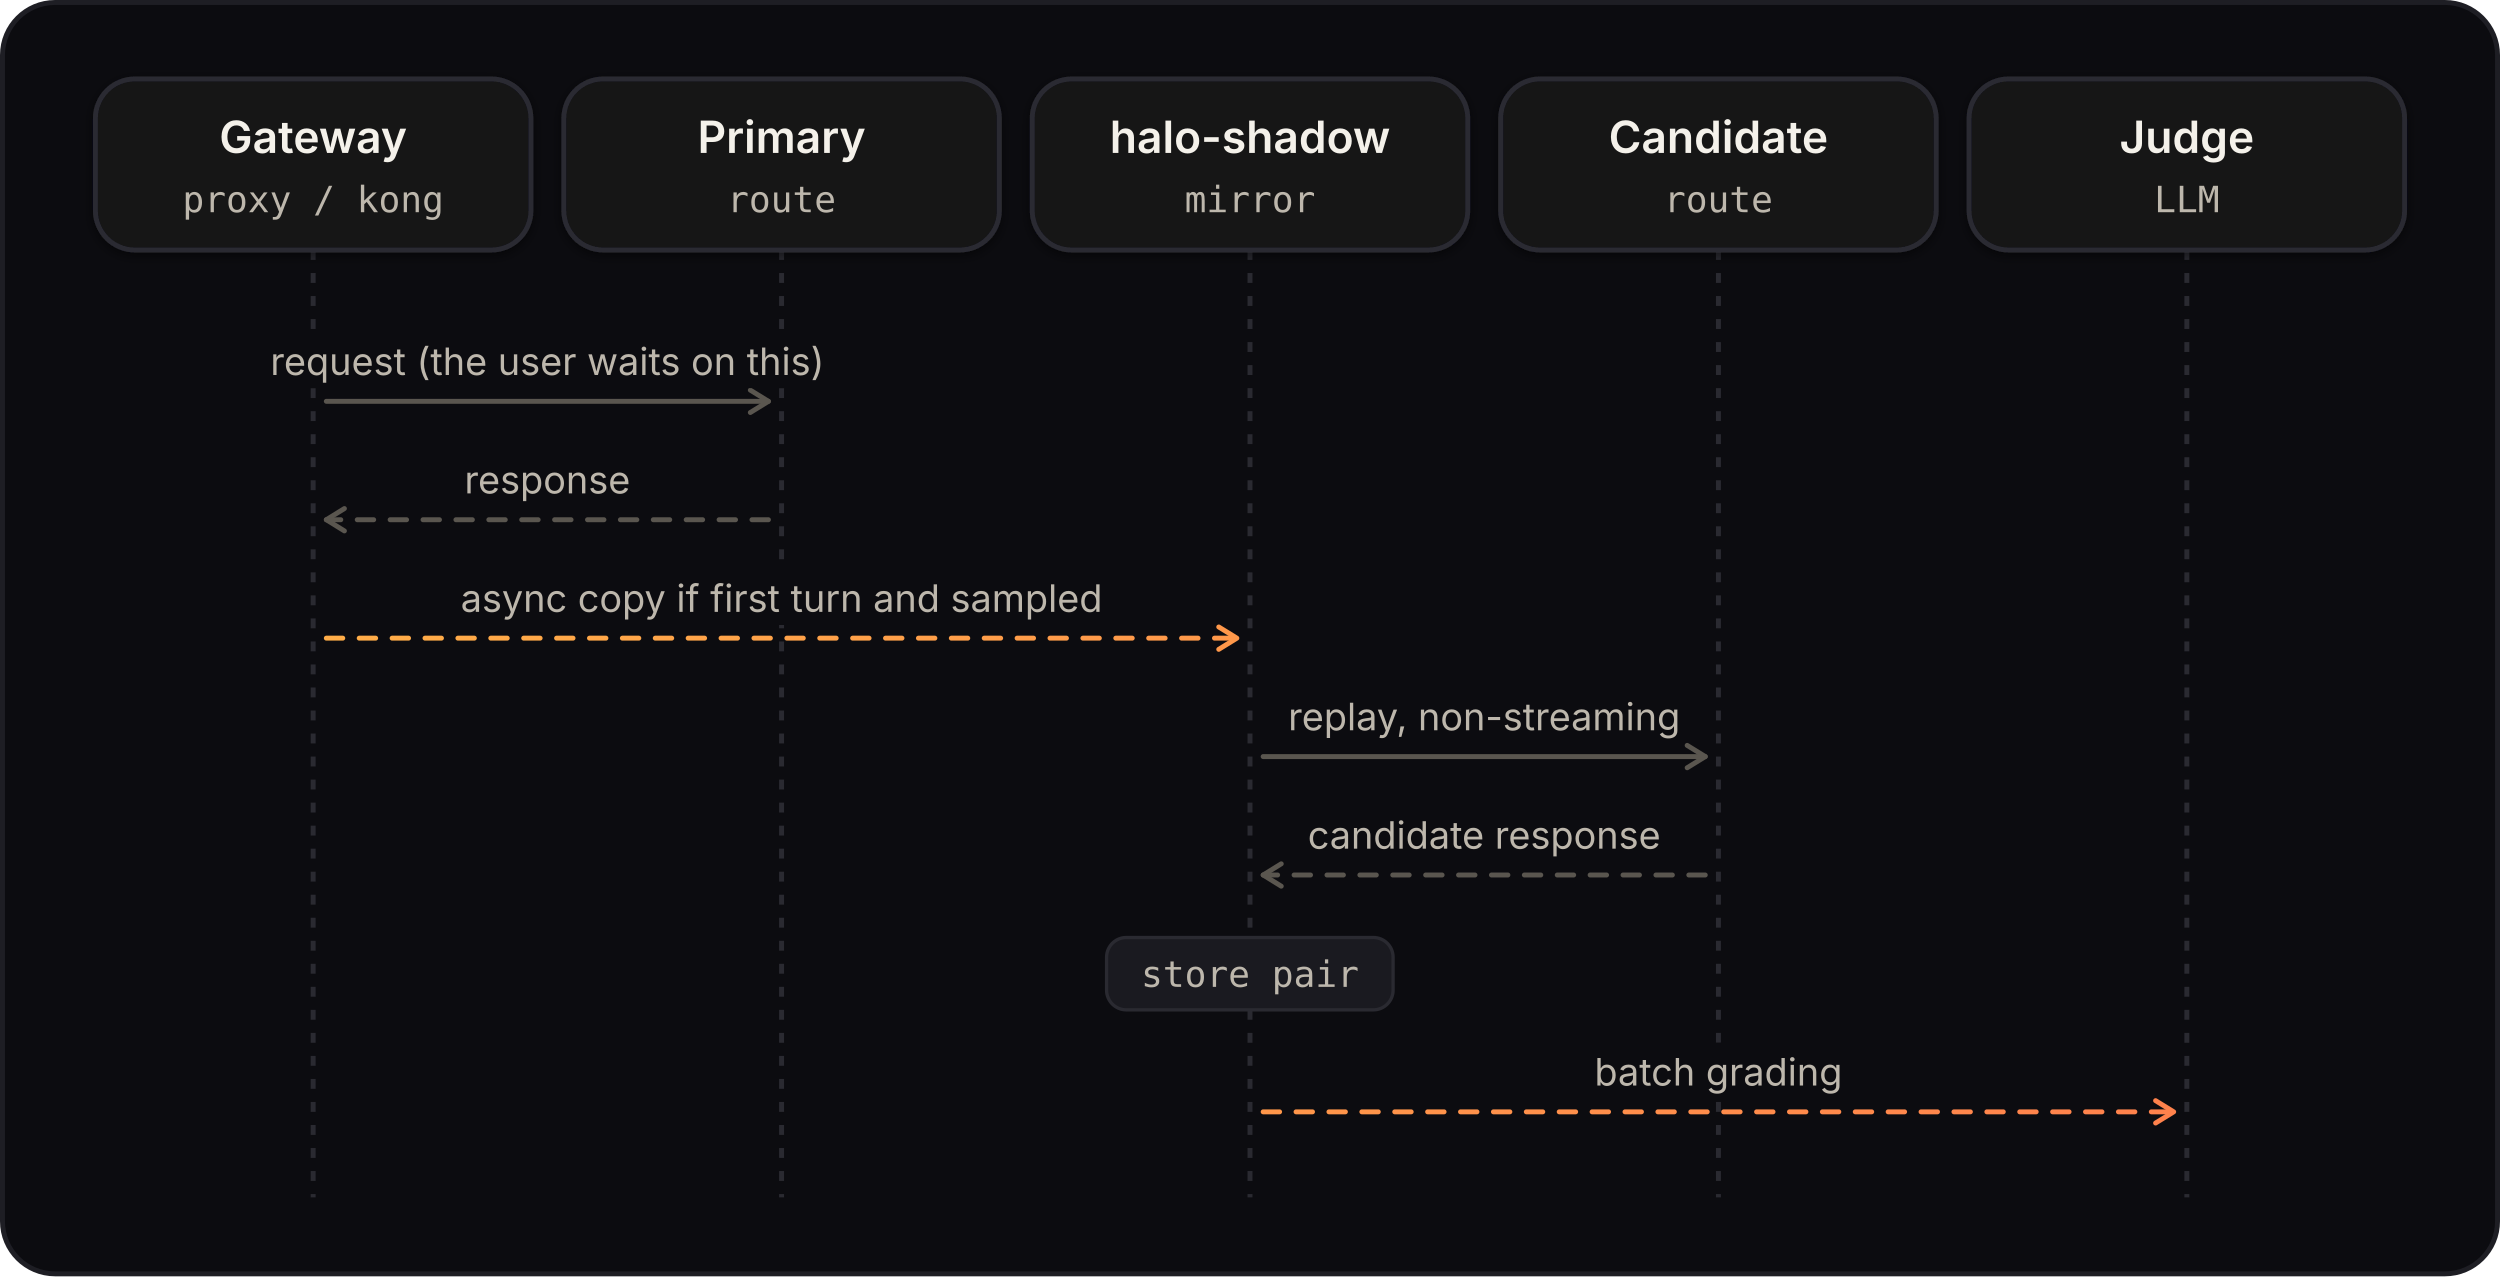
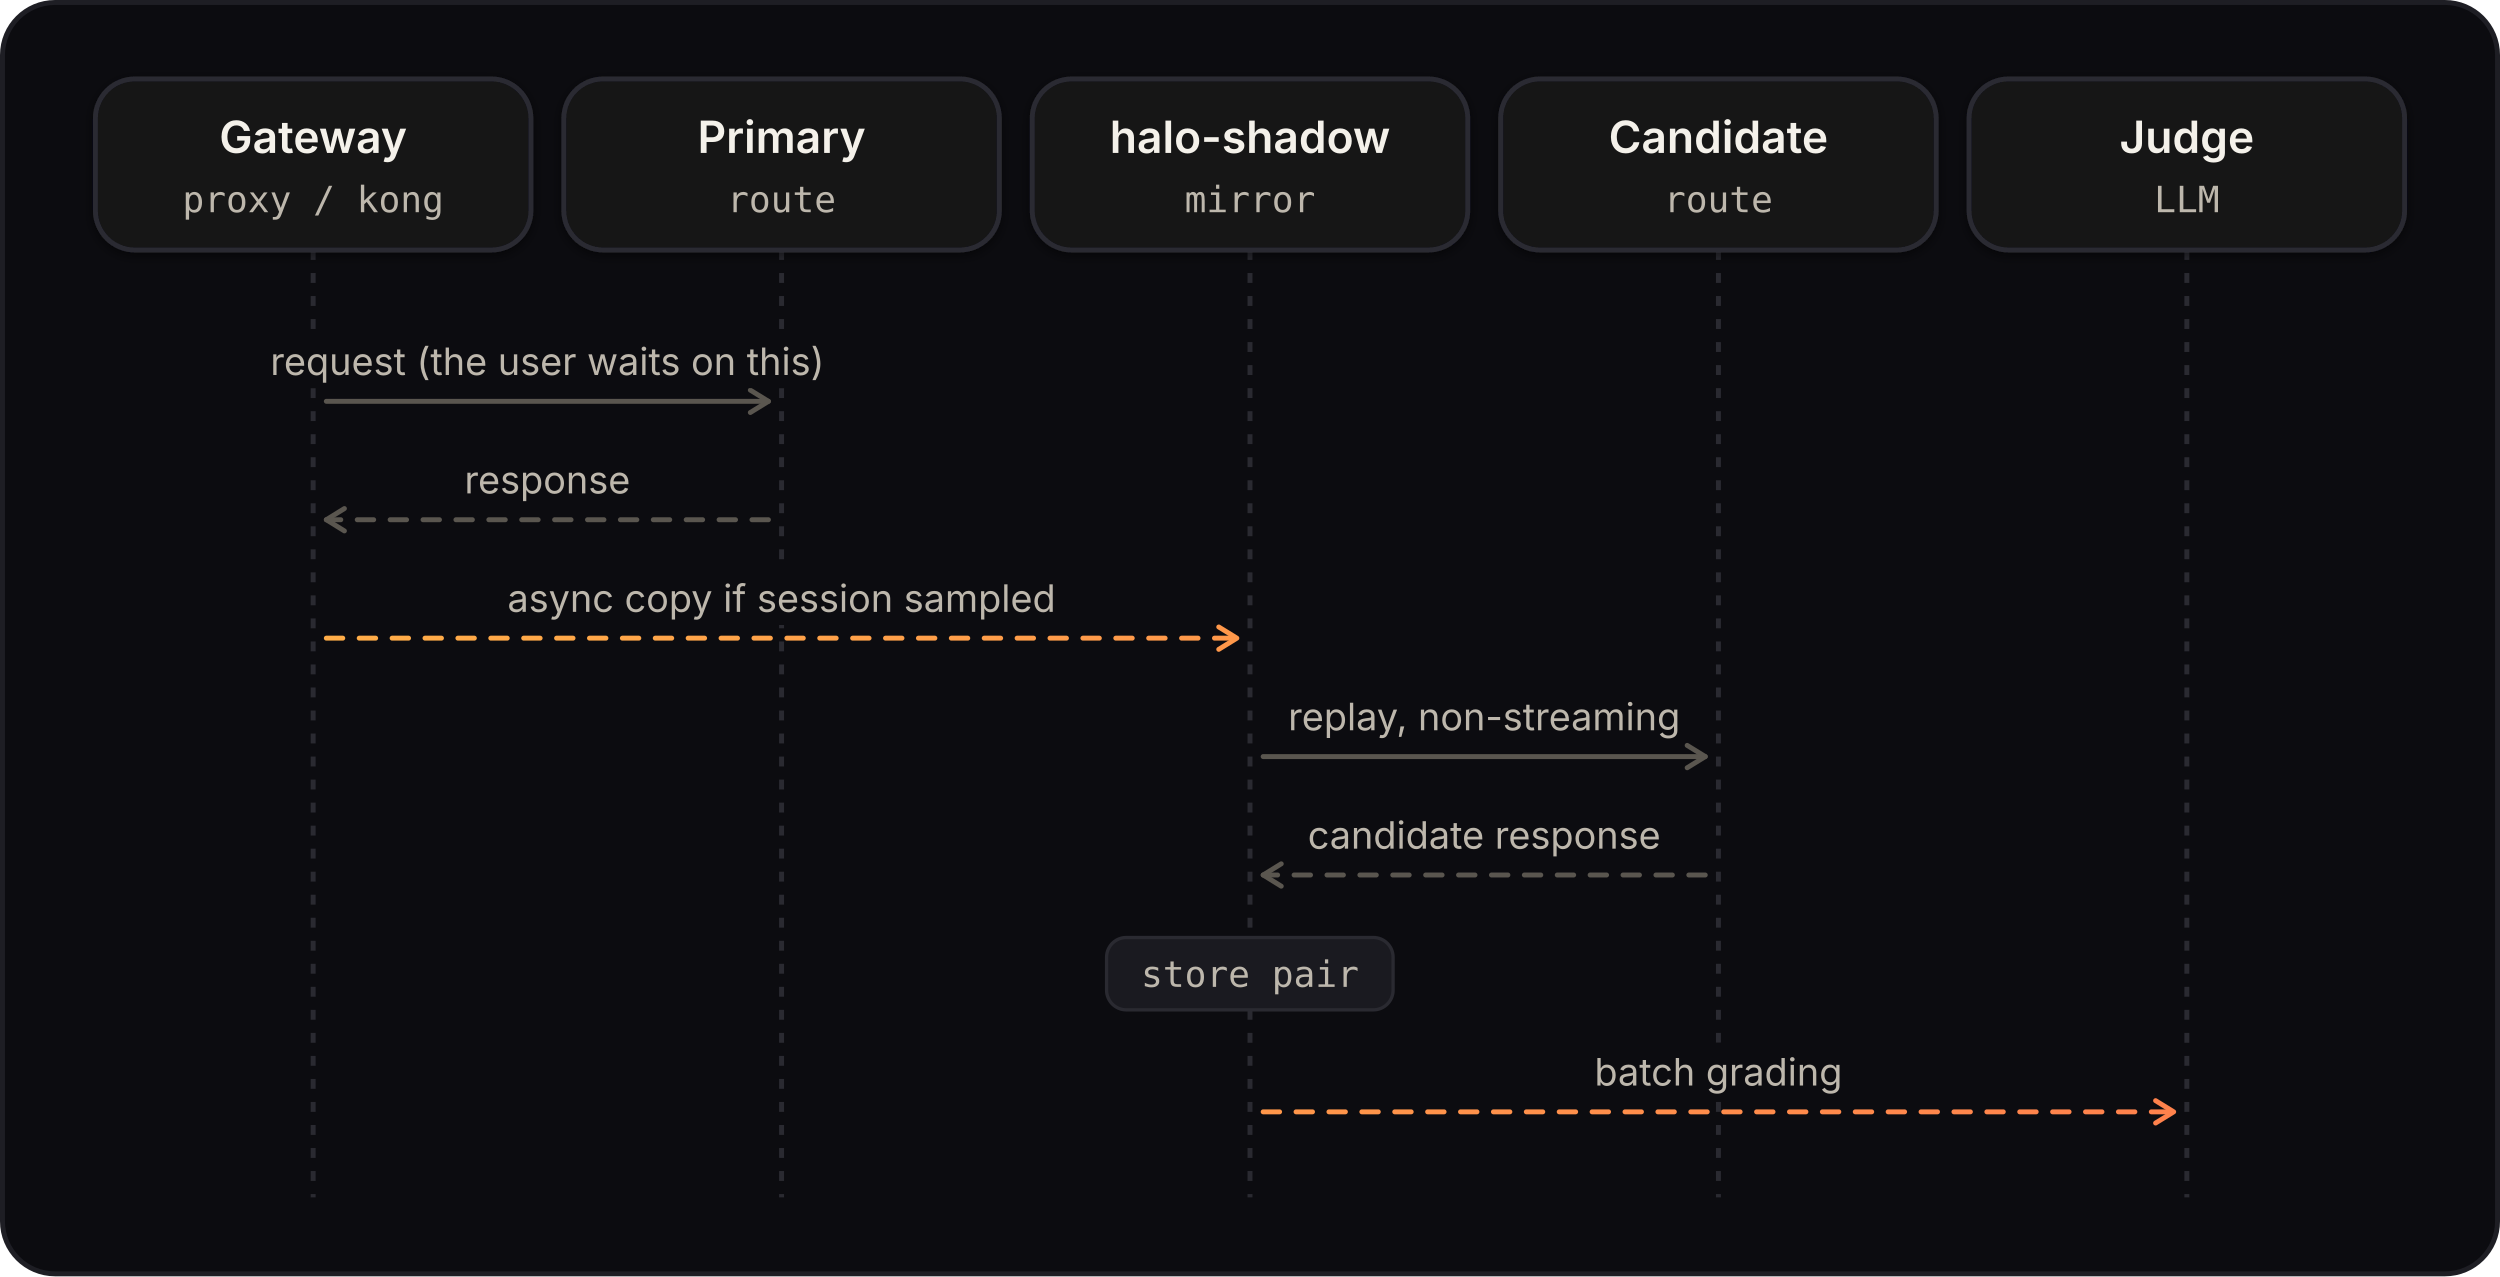
<svg xmlns="http://www.w3.org/2000/svg" viewBox="0 0 760 388" width="760" height="388" role="img" aria-labelledby="t d" font-family="ui-sans-serif,-apple-system,Inter,'Segoe UI',sans-serif">
  <style>
.cv{fill:#0c0c10;stroke:#1e1e24;stroke-width:1.5}
.card{fill:#121217;stroke:#2a2a31;stroke-width:1.5}
.soft{fill:url(#gs)}
.ring{fill:none;stroke:url(#ga);stroke-width:1.5}
.dcard{fill:#2a1414;stroke:#ff7a7a;stroke-width:1.5}
.ghost{fill:none;stroke:#5a564f;stroke-width:1.5;stroke-dasharray:4 4}
.zone{fill:#0f0f14;stroke:#24242b;stroke-width:1.5}
.chip{fill:#1a1a20;stroke:#2a2a31;stroke-width:1}
text{font-family:ui-sans-serif,-apple-system,Inter,'Segoe UI',sans-serif}
.t{font-size:13.5px;font-weight:600;fill:#f4f1ea}
.tm{font:600 12.5px ui-monospace,'SF Mono','JetBrains Mono',Menlo,Consolas,monospace;fill:#f4f1ea}
.td{fill:#ff7a7a}
.s{font-size:12px;fill:#bdb7ac}
.m{font:11px ui-monospace,'SF Mono','JetBrains Mono',Menlo,Consolas,monospace;fill:#bdb7ac}
.xs{font-size:10.5px;font-weight:500;fill:#9a958b}
.xm{font-family:ui-monospace,'SF Mono','JetBrains Mono',Menlo,Consolas,monospace;font-weight:400}
.xa{fill:url(#ga);font-weight:600}
.xd{fill:#ff7a7a;font-weight:600}
.xw{fill:#16130f;font-weight:600}
.k{font-size:10.5px;font-weight:600;letter-spacing:.08em;fill:#9a958b}
.ka{fill:url(#ga)}
.h1{font-size:42px;font-weight:700;letter-spacing:-.02em;fill:#f4f1ea}
.ln,.la,.ld,.lm{fill:none;stroke-width:1.5;stroke-linecap:round;stroke-linejoin:round}
.ln{stroke:#5a564f}.la{stroke:url(#ga)}.ld{stroke:#ff7a7a}.lm{stroke:#2a2a31}
.lane{stroke:#2a2a31;stroke-width:1.5;stroke-dasharray:3 4}
.dash{stroke-dasharray:5 5}
.dl{fill:#5a564f}.da{fill:url(#ga)}.dd{fill:#ff7a7a}
.pl{fill:#0c0c10}.pa{fill:#0c0c10;stroke:url(#ga);stroke-width:1}
.pd{fill:#2a1414;stroke:#ff7a7a;stroke-width:1}.ps{fill:url(#ga)}
.fa{fill:url(#ga)}.fs{fill:url(#gs)}.fm{fill:#1a1a20}.fd{fill:#ff7a7a}.ft{fill:#f4f1ea}
.bdg{fill:url(#ga)}.bn{font-size:9.5px;font-weight:700;fill:#16130f}
.ic{fill:none;stroke:url(#ga);stroke-width:1.75;stroke-linecap:round;stroke-linejoin:round}
.pkt{fill:url(#ga)}
.grow{transform-box:fill-box;transform-origin:left;animation:grow 4.8s cubic-bezier(.6,0,.2,1) infinite}
@keyframes grow{0%{transform:scaleX(.08)}25%{transform:scaleX(.3)}50%{transform:scaleX(.55)}75%,100%{transform:scaleX(1)}}
.flow{stroke-dasharray:4 6;animation:flow 1.1s linear infinite}
@keyframes flow{to{stroke-dashoffset:-20}}
.blink{animation:blink 3.2s ease-in-out infinite}
@keyframes blink{0%,100%{opacity:.18}35%,65%{opacity:1}}
.pulse{transform-box:fill-box;transform-origin:center;animation:pulse 2.8s ease-out infinite}
@keyframes pulse{0%{opacity:.55;transform:scale(.6)}100%{opacity:0;transform:scale(1.5)}}
@media (prefers-reduced-motion:reduce){.flow,.blink,.pulse,.grow{animation:none}.blink{opacity:1}.pulse,.pkt{display:none}}
</style>
  <defs>
    <linearGradient id="ga" gradientUnits="userSpaceOnUse" x1="0" y1="0" x2="760" y2="0">
      <stop offset="0" stop-color="#ffb547" />
      <stop offset="1" stop-color="#ff7a4d" />
    </linearGradient>
    <linearGradient id="gs" gradientUnits="userSpaceOnUse" x1="0" y1="0" x2="760" y2="0">
      <stop offset="0" stop-color="#ffb547" stop-opacity="0.12" />
      <stop offset="1" stop-color="#ff7a4d" stop-opacity="0.12" />
    </linearGradient>
    <filter id="sh" x="-10%" y="-10%" width="120%" height="140%">
      <feDropShadow dx="0" dy="1" stdDeviation="1.6" flood-color="#000000" flood-opacity="0.5" />
    </filter>
  </defs>
  <rect class="cv" x=".75" y=".75" width="758.5" height="386.5" rx="16" />
  <path class="lane" d="M95.2 76V364" />
  <rect class="card" x="29.0" y="24" width="132.4" height="52" rx="12" filter="url(#sh)" />
  <text class="t" x="95.2" y="46.5" text-anchor="middle">Gateway</text>
  <text class="m" x="95.2" y="64.5" text-anchor="middle">proxy / kong</text>
  <path class="lane" d="M237.6 76V364" />
  <rect class="card" x="171.4" y="24" width="132.4" height="52" rx="12" filter="url(#sh)" />
  <text class="t" x="237.6" y="46.5" text-anchor="middle">Primary</text>
  <text class="m" x="237.6" y="64.5" text-anchor="middle">route</text>
  <path class="lane" d="M380.0 76V364" />
  <rect class="card" x="313.8" y="24" width="132.4" height="52" rx="12" filter="url(#sh)" />
  <text class="t" x="380" y="46.5" text-anchor="middle">halo-shadow</text>
  <text class="m" x="380" y="64.5" text-anchor="middle">mirror</text>
  <path class="lane" d="M522.4 76V364" />
  <rect class="card" x="456.2" y="24" width="132.4" height="52" rx="12" filter="url(#sh)" />
  <text class="t" x="522.4" y="46.5" text-anchor="middle">Candidate</text>
  <text class="m" x="522.4" y="64.5" text-anchor="middle">route</text>
  <path class="lane" d="M664.8 76V364" />
  <rect class="card" x="598.6" y="24" width="132.4" height="52" rx="12" filter="url(#sh)" />
  <text class="t" x="664.8" y="46.5" text-anchor="middle">Judge</text>
  <text class="m" x="664.8" y="64.5" text-anchor="middle">LLM</text>
  <path class="ln" d="M99.2 122L233.6 122" />
  <path class="ln hd" d="M228.1 125.4L233.6 122L228.1 118.6" />
  <rect class="pl" x="77.0" y="101" width="178.9" height="17" rx="4" />
  <text class="s" x="166.4" y="114" text-anchor="middle" style="font-size:11.5px">request (the user waits on this)</text>
  <path class="ln dash" d="M233.6 158L99.2 158" />
  <path class="ln hd" d="M104.7 154.6L99.2 158L104.7 161.4" />
  <rect class="pl" x="137.6" y="137" width="57.7" height="17" rx="4" />
  <text class="s" x="166.4" y="150" text-anchor="middle" style="font-size:11.5px">response</text>
  <path class="la dash" d="M99.2 194L376 194" />
  <path class="la hd" d="M370.5 197.4L376 194L370.5 190.6" />
-   <rect class="pl" x="136.1" y="173" width="202.9" height="17" rx="4" />
-   <text class="s" x="237.6" y="186" text-anchor="middle" style="font-size:11.5px">async copy if first turn and sampled</text>
+   <rect class="pl" x="152.1" y="173" width="171.0" height="17" rx="4" />
+   <text class="s" x="237.6" y="186" text-anchor="middle" style="font-size:11.5px">async copy if session sampled</text>
  <path class="ln" d="M384 230L518.4 230" />
  <path class="ln hd" d="M512.9 233.4L518.4 230L512.9 226.6" />
  <rect class="pl" x="388.3" y="209" width="125.9" height="17" rx="4" />
  <text class="s" x="451.2" y="222" text-anchor="middle" style="font-size:11.5px">replay, non-streaming</text>
  <path class="ln dash" d="M518.4 266L384 266" />
  <path class="ln hd" d="M389.5 262.6L384 266L389.5 269.4" />
  <rect class="pl" x="395.2" y="245" width="112.1" height="17" rx="4" />
  <text class="s" x="451.2" y="258" text-anchor="middle" style="font-size:11.5px">candidate response</text>
  <rect class="chip" x="336.4" y="285" width="87.1" height="22" rx="6" />
  <text class="m" x="380" y="300" text-anchor="middle">store pair</text>
  <path class="la dash" d="M384 338L660.8 338" />
  <path class="la hd" d="M655.3 341.4L660.8 338L655.3 334.6" />
  <rect class="pl" x="481.9" y="317" width="81.0" height="17" rx="4" />
  <text class="s" x="522.4" y="330" text-anchor="middle" style="font-size:11.5px">batch grading</text>
</svg>
